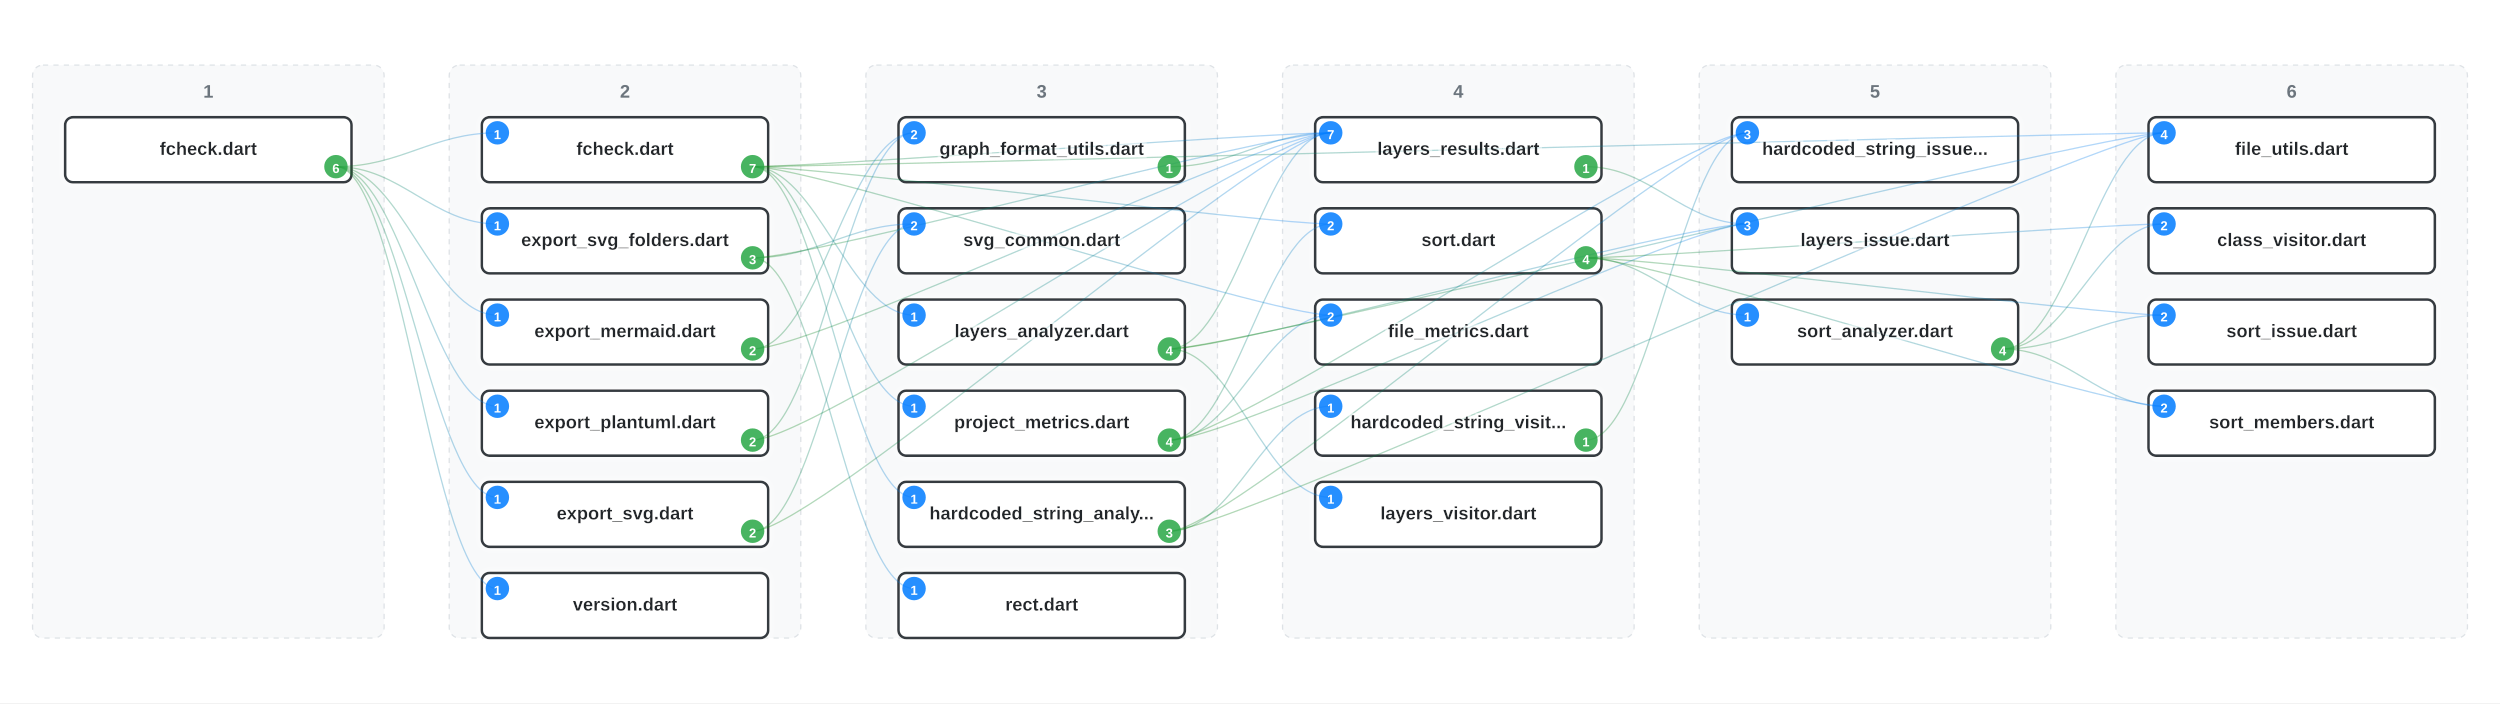
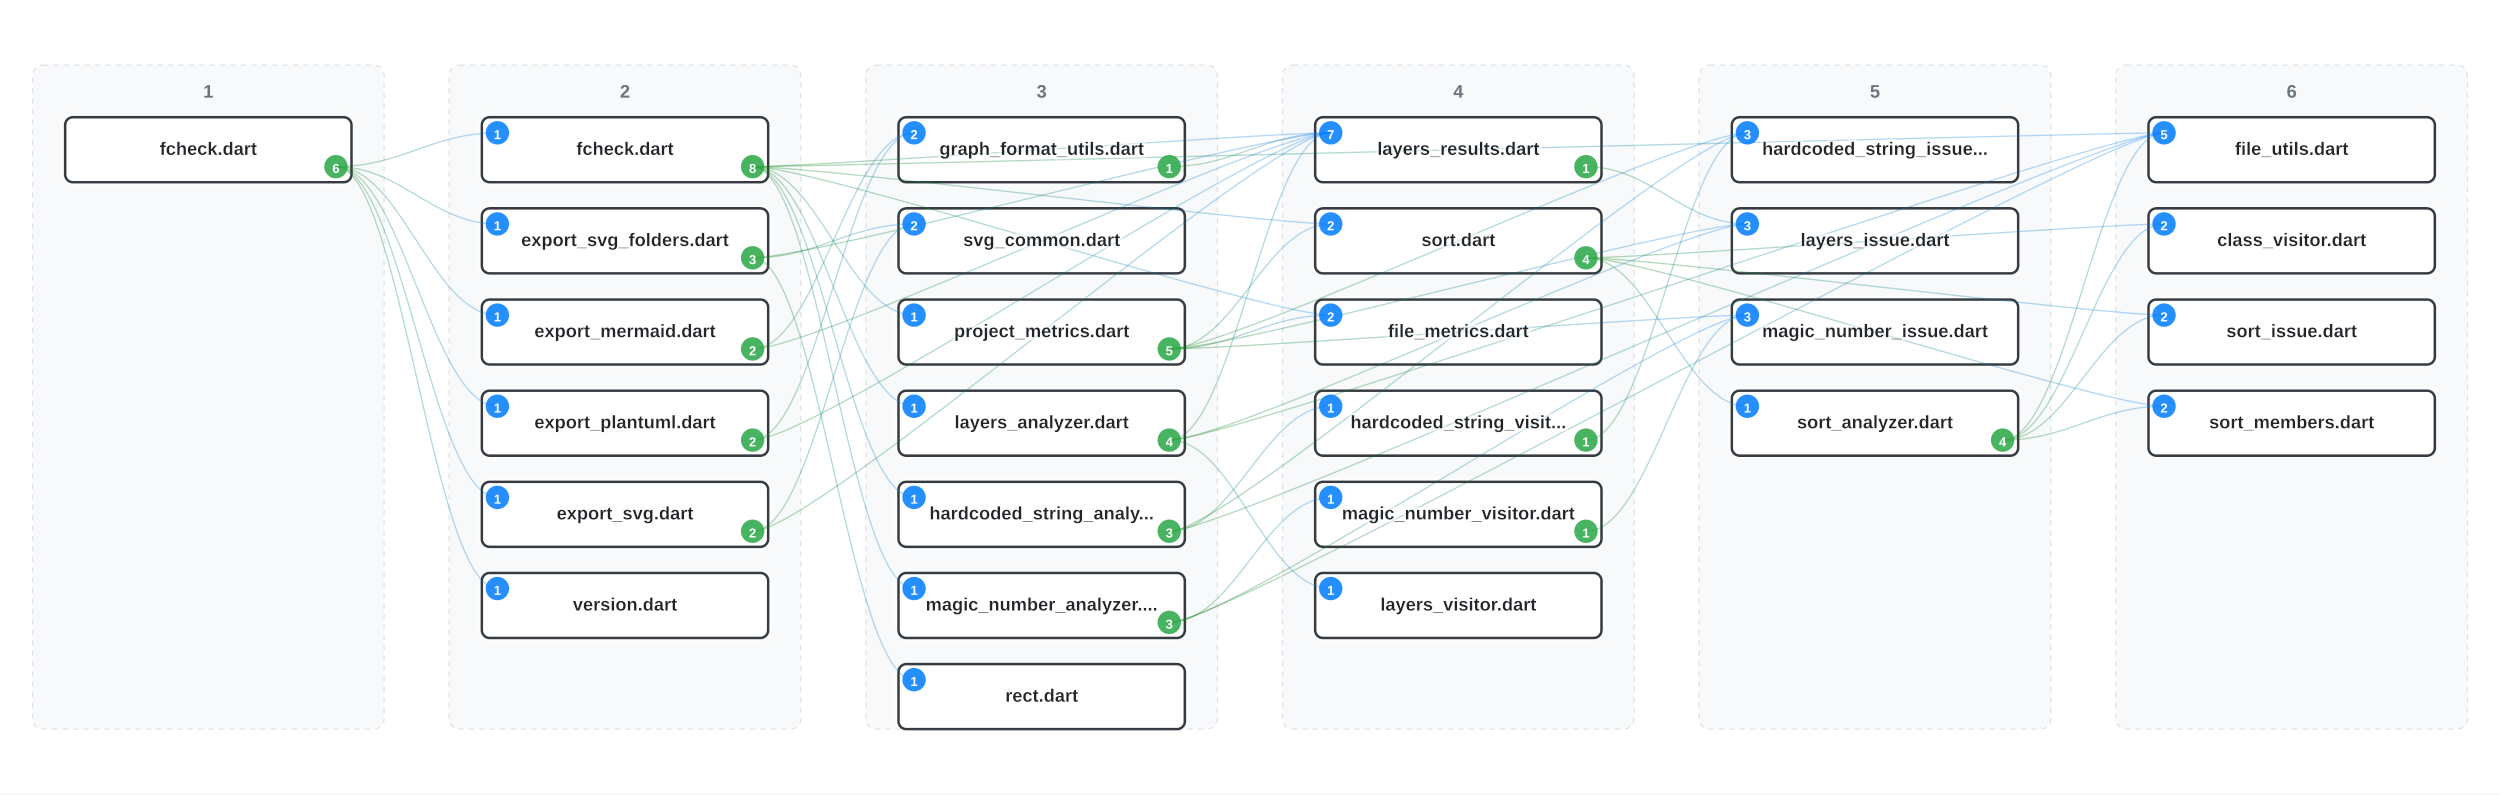
- <svg xmlns="http://www.w3.org/2000/svg" width="1920" height="540" viewBox="0 0 1920 540" font-family="Arial, Helvetica, sans-serif">
+ <svg xmlns="http://www.w3.org/2000/svg" width="1920" height="610" viewBox="0 0 1920 610" font-family="Arial, Helvetica, sans-serif">
  <defs>
    <filter id="whiteShadow" x="-20%" y="-20%" width="140%" height="140%">
      <feGaussianBlur in="SourceAlpha" stdDeviation="3" />
      <feOffset dx="0" dy="0" result="offsetblur" />
      <feFlood flood-color="white" flood-opacity="1" />
      <feComposite in2="offsetblur" operator="in" />
      <feMerge>
        <feMergeNode />
        <feMergeNode in="SourceGraphic" />
      </feMerge>
    </filter>
    <filter id="outlineWhite">
      <feMorphology in="SourceAlpha" result="DILATED" operator="dilate" radius="2" />
      <feFlood flood-color="white" flood-opacity="0.5" result="WHITE" />
      <feComposite in="WHITE" in2="DILATED" operator="in" result="OUTLINE" />
      <feMerge>
        <feMergeNode in="OUTLINE" />
        <feMergeNode in="SourceGraphic" />
      </feMerge>
    </filter>
    <linearGradient id="edgeGradient" x1="0%" y1="0%" x2="100%" y2="0%">
      <stop offset="0%" stop-color="green" stop-opacity="0.3" />
      <stop offset="100%" stop-color="#007bff" stop-opacity="0.3" />
    </linearGradient>
  </defs>
  <style>
  .layerBackground { fill: #f8f9fa; stroke: #dee2e6; stroke-width: 1; stroke-dasharray: 4,4; }
  .layerTitle { fill: #6c757d; font-size: 14px; font-weight: bold; text-anchor: middle; }
  .nodeRect { fill: #ffffff; stroke: #343a40; stroke-width: 2; rx: 6; ry: 6; cursor: pointer; filter: url(#whiteShadow); }
  .nodeRect:hover { stroke: #007bff; stroke-width: 3; }
  .nodeText { fill: #212529; font-size: 14px; font-weight: 900; text-anchor: middle; dominant-baseline: middle; filter: url(#outlineWhite); }
  .edge { fill: none; stroke: url(#edgeGradient); }
  .edge:hover { stroke: #007bff; stroke-width: 3; opacity: 1.0; }
  .cycleEdge { stroke: red; stroke-width: 5; opacity: 0.9; }
  .badge { font-size: 10px; font-weight: bold; fill: white; text-anchor: middle; dominant-baseline: middle; cursor: help; }
  .badge:hover { opacity: 0.8; }
</style>
  <rect width="100%" height="100%" fill="white" />
-   <rect x="25.0" y="50" width="270.0" height="440" rx="8" class="layerBackground" />
+   <rect x="25.0" y="50" width="270.0" height="510" rx="8" class="layerBackground" />
  <text x="160.0" y="75" class="layerTitle">1</text>
-   <rect x="345.0" y="50" width="270.0" height="440" rx="8" class="layerBackground" />
+   <rect x="345.0" y="50" width="270.0" height="510" rx="8" class="layerBackground" />
  <text x="480.0" y="75" class="layerTitle">2</text>
-   <rect x="665.0" y="50" width="270.0" height="440" rx="8" class="layerBackground" />
+   <rect x="665.0" y="50" width="270.0" height="510" rx="8" class="layerBackground" />
  <text x="800.0" y="75" class="layerTitle">3</text>
-   <rect x="985.0" y="50" width="270.0" height="440" rx="8" class="layerBackground" />
+   <rect x="985.0" y="50" width="270.0" height="510" rx="8" class="layerBackground" />
  <text x="1120.0" y="75" class="layerTitle">4</text>
-   <rect x="1305.0" y="50" width="270.0" height="440" rx="8" class="layerBackground" />
+   <rect x="1305.0" y="50" width="270.0" height="510" rx="8" class="layerBackground" />
  <text x="1440.0" y="75" class="layerTitle">5</text>
-   <rect x="1625.0" y="50" width="270.0" height="440" rx="8" class="layerBackground" />
+   <rect x="1625.0" y="50" width="270.0" height="510" rx="8" class="layerBackground" />
  <text x="1760.0" y="75" class="layerTitle">6</text>
  <rect x="50.0" y="90.0" width="220" height="50" class="nodeRect" />
  <rect x="370.0" y="90.0" width="220" height="50" class="nodeRect" />
  <rect x="370.0" y="160.0" width="220" height="50" class="nodeRect" />
  <rect x="370.0" y="230.0" width="220" height="50" class="nodeRect" />
  <rect x="370.0" y="300.0" width="220" height="50" class="nodeRect" />
  <rect x="370.0" y="370.0" width="220" height="50" class="nodeRect" />
  <rect x="370.0" y="440.0" width="220" height="50" class="nodeRect" />
  <rect x="690.0" y="90.0" width="220" height="50" class="nodeRect" />
  <rect x="690.0" y="160.0" width="220" height="50" class="nodeRect" />
  <rect x="690.0" y="230.0" width="220" height="50" class="nodeRect" />
  <rect x="690.0" y="300.0" width="220" height="50" class="nodeRect" />
  <rect x="690.0" y="370.0" width="220" height="50" class="nodeRect" />
  <rect x="690.0" y="440.0" width="220" height="50" class="nodeRect" />
+   <rect x="690.0" y="510.0" width="220" height="50" class="nodeRect" />
  <rect x="1010.0" y="90.0" width="220" height="50" class="nodeRect" />
  <rect x="1010.0" y="160.0" width="220" height="50" class="nodeRect" />
  <rect x="1010.0" y="230.0" width="220" height="50" class="nodeRect" />
  <rect x="1010.0" y="300.0" width="220" height="50" class="nodeRect" />
  <rect x="1010.0" y="370.0" width="220" height="50" class="nodeRect" />
+   <rect x="1010.0" y="440.0" width="220" height="50" class="nodeRect" />
  <rect x="1330.0" y="90.0" width="220" height="50" class="nodeRect" />
  <rect x="1330.0" y="160.0" width="220" height="50" class="nodeRect" />
  <rect x="1330.0" y="230.0" width="220" height="50" class="nodeRect" />
+   <rect x="1330.0" y="300.0" width="220" height="50" class="nodeRect" />
  <rect x="1650.0" y="90.0" width="220" height="50" class="nodeRect" />
  <rect x="1650.0" y="160.0" width="220" height="50" class="nodeRect" />
  <rect x="1650.0" y="230.0" width="220" height="50" class="nodeRect" />
  <rect x="1650.0" y="300.0" width="220" height="50" class="nodeRect" />
  <path d="M 258.0 128.0 C 308.0 128.0, 332.0 242.0, 382.0 242.0" class="edge" />
  <path d="M 258.0 128.0 C 308.0 128.0, 332.0 312.0, 382.0 312.0" class="edge" />
  <path d="M 258.0 128.0 C 308.0 128.0, 332.0 382.0, 382.0 382.0" class="edge" />
  <path d="M 258.0 128.0 C 308.0 128.0, 332.0 172.0, 382.0 172.0" class="edge" />
  <path d="M 258.0 128.0 C 308.0 128.0, 332.0 102.0, 382.0 102.0" class="edge" />
  <path d="M 258.0 128.0 C 308.0 128.0, 332.0 452.0, 382.0 452.0" class="edge" />
  <path d="M 578.0 128.0 C 628.0 128.0, 972.0 102.0, 1022.0 102.0" class="edge" />
  <path d="M 578.0 128.0 C 628.0 128.0, 972.0 242.0, 1022.0 242.0" class="edge" />
  <path d="M 578.0 128.0 C 628.0 128.0, 652.0 382.0, 702.0 382.0" class="edge" />
+   <path d="M 578.0 128.0 C 628.0 128.0, 652.0 312.0, 702.0 312.0" class="edge" />
+   <path d="M 578.0 128.0 C 628.0 128.0, 652.0 452.0, 702.0 452.0" class="edge" />
+   <path d="M 578.0 128.0 C 628.0 128.0, 972.0 172.0, 1022.0 172.0" class="edge" />
  <path d="M 578.0 128.0 C 628.0 128.0, 652.0 242.0, 702.0 242.0" class="edge" />
-   <path d="M 578.0 128.0 C 628.0 128.0, 972.0 172.0, 1022.0 172.0" class="edge" />
-   <path d="M 578.0 128.0 C 628.0 128.0, 652.0 312.0, 702.0 312.0" class="edge" />
  <path d="M 578.0 128.0 C 628.0 128.0, 1612.0 102.0, 1662.0 102.0" class="edge" />
-   <path d="M 898.0 338.0 C 948.0 338.0, 1292.0 102.0, 1342.0 102.0" class="edge" />
-   <path d="M 898.0 338.0 C 948.0 338.0, 1292.0 172.0, 1342.0 172.0" class="edge" />
-   <path d="M 898.0 338.0 C 948.0 338.0, 972.0 242.0, 1022.0 242.0" class="edge" />
-   <path d="M 898.0 338.0 C 948.0 338.0, 972.0 172.0, 1022.0 172.0" class="edge" />
+   <path d="M 898.0 268.0 C 948.0 268.0, 1292.0 102.0, 1342.0 102.0" class="edge" />
+   <path d="M 898.0 268.0 C 948.0 268.0, 1292.0 172.0, 1342.0 172.0" class="edge" />
+   <path d="M 898.0 268.0 C 948.0 268.0, 972.0 242.0, 1022.0 242.0" class="edge" />
+   <path d="M 898.0 268.0 C 948.0 268.0, 1292.0 242.0, 1342.0 242.0" class="edge" />
+   <path d="M 898.0 268.0 C 948.0 268.0, 972.0 172.0, 1022.0 172.0" class="edge" />
  <path d="M 1218.0 338.0 C 1268.0 338.0, 1292.0 102.0, 1342.0 102.0" class="edge" />
  <path d="M 898.0 408.0 C 948.0 408.0, 1292.0 102.0, 1342.0 102.0" class="edge" />
  <path d="M 898.0 408.0 C 948.0 408.0, 972.0 312.0, 1022.0 312.0" class="edge" />
  <path d="M 898.0 408.0 C 948.0 408.0, 1612.0 102.0, 1662.0 102.0" class="edge" />
  <path d="M 1218.0 128.0 C 1268.0 128.0, 1292.0 172.0, 1342.0 172.0" class="edge" />
-   <path d="M 898.0 268.0 C 948.0 268.0, 972.0 102.0, 1022.0 102.0" class="edge" />
-   <path d="M 898.0 268.0 C 948.0 268.0, 1612.0 102.0, 1662.0 102.0" class="edge" />
-   <path d="M 898.0 268.0 C 948.0 268.0, 1292.0 172.0, 1342.0 172.0" class="edge" />
-   <path d="M 898.0 268.0 C 948.0 268.0, 972.0 382.0, 1022.0 382.0" class="edge" />
+   <path d="M 898.0 338.0 C 948.0 338.0, 972.0 102.0, 1022.0 102.0" class="edge" />
+   <path d="M 898.0 338.0 C 948.0 338.0, 1612.0 102.0, 1662.0 102.0" class="edge" />
+   <path d="M 898.0 338.0 C 948.0 338.0, 1292.0 172.0, 1342.0 172.0" class="edge" />
+   <path d="M 898.0 338.0 C 948.0 338.0, 972.0 452.0, 1022.0 452.0" class="edge" />
  <path d="M 1218.0 198.0 C 1268.0 198.0, 1612.0 172.0, 1662.0 172.0" class="edge" />
  <path d="M 1218.0 198.0 C 1268.0 198.0, 1612.0 312.0, 1662.0 312.0" class="edge" />
-   <path d="M 1218.0 198.0 C 1268.0 198.0, 1292.0 242.0, 1342.0 242.0" class="edge" />
+   <path d="M 1218.0 198.0 C 1268.0 198.0, 1292.0 312.0, 1342.0 312.0" class="edge" />
  <path d="M 1218.0 198.0 C 1268.0 198.0, 1612.0 242.0, 1662.0 242.0" class="edge" />
-   <path d="M 1538.0 268.0 C 1588.0 268.0, 1612.0 172.0, 1662.0 172.0" class="edge" />
-   <path d="M 1538.0 268.0 C 1588.0 268.0, 1612.0 312.0, 1662.0 312.0" class="edge" />
-   <path d="M 1538.0 268.0 C 1588.0 268.0, 1612.0 242.0, 1662.0 242.0" class="edge" />
-   <path d="M 1538.0 268.0 C 1588.0 268.0, 1612.0 102.0, 1662.0 102.0" class="edge" />
+   <path d="M 1538.0 338.0 C 1588.0 338.0, 1612.0 172.0, 1662.0 172.0" class="edge" />
+   <path d="M 1538.0 338.0 C 1588.0 338.0, 1612.0 312.0, 1662.0 312.0" class="edge" />
+   <path d="M 1538.0 338.0 C 1588.0 338.0, 1612.0 242.0, 1662.0 242.0" class="edge" />
+   <path d="M 1538.0 338.0 C 1588.0 338.0, 1612.0 102.0, 1662.0 102.0" class="edge" />
+   <path d="M 1218.0 408.0 C 1268.0 408.0, 1292.0 242.0, 1342.0 242.0" class="edge" />
+   <path d="M 898.0 478.0 C 948.0 478.0, 1292.0 242.0, 1342.0 242.0" class="edge" />
+   <path d="M 898.0 478.0 C 948.0 478.0, 972.0 382.0, 1022.0 382.0" class="edge" />
+   <path d="M 898.0 478.0 C 948.0 478.0, 1612.0 102.0, 1662.0 102.0" class="edge" />
  <path d="M 898.0 128.0 C 948.0 128.0, 972.0 102.0, 1022.0 102.0" class="edge" />
  <path d="M 578.0 338.0 C 628.0 338.0, 652.0 102.0, 702.0 102.0" class="edge" />
  <path d="M 578.0 338.0 C 628.0 338.0, 972.0 102.0, 1022.0 102.0" class="edge" />
  <path d="M 578.0 198.0 C 628.0 198.0, 972.0 102.0, 1022.0 102.0" class="edge" />
-   <path d="M 578.0 198.0 C 628.0 198.0, 652.0 452.0, 702.0 452.0" class="edge" />
+   <path d="M 578.0 198.0 C 628.0 198.0, 652.0 522.0, 702.0 522.0" class="edge" />
  <path d="M 578.0 198.0 C 628.0 198.0, 652.0 172.0, 702.0 172.0" class="edge" />
  <path d="M 578.0 408.0 C 628.0 408.0, 972.0 102.0, 1022.0 102.0" class="edge" />
  <path d="M 578.0 408.0 C 628.0 408.0, 652.0 172.0, 702.0 172.0" class="edge" />
  <path d="M 578.0 268.0 C 628.0 268.0, 652.0 102.0, 702.0 102.0" class="edge" />
  <path d="M 578.0 268.0 C 628.0 268.0, 972.0 102.0, 1022.0 102.0" class="edge" />
  <g class="badge">
    <circle cx="258.0" cy="128.0" r="9.0" fill="#28a745" opacity="0.85" />
    <text x="258.0" y="130.0">6</text>
  </g>
  <text x="160.0" y="115.0" class="nodeText">fcheck.dart</text>
  <g class="badge">
    <circle cx="382.0" cy="102.0" r="9.0" fill="#007bff" opacity="0.85" />
    <text x="382.0" y="104.0">1</text>
  </g>
  <g class="badge">
    <circle cx="578.0" cy="128.0" r="9.0" fill="#28a745" opacity="0.85" />
-     <text x="578.0" y="130.0">7</text>
+     <text x="578.0" y="130.0">8</text>
  </g>
  <text x="480.0" y="115.0" class="nodeText">fcheck.dart</text>
  <g class="badge">
    <circle cx="382.0" cy="172.0" r="9.0" fill="#007bff" opacity="0.85" />
    <text x="382.0" y="174.0">1</text>
  </g>
  <g class="badge">
    <circle cx="578.0" cy="198.0" r="9.0" fill="#28a745" opacity="0.85" />
    <text x="578.0" y="200.0">3</text>
  </g>
  <text x="480.0" y="185.0" class="nodeText">export_svg_folders.dart</text>
  <g class="badge">
    <circle cx="382.0" cy="242.0" r="9.0" fill="#007bff" opacity="0.85" />
    <text x="382.0" y="244.0">1</text>
  </g>
  <g class="badge">
    <circle cx="578.0" cy="268.0" r="9.0" fill="#28a745" opacity="0.85" />
    <text x="578.0" y="270.0">2</text>
  </g>
  <text x="480.0" y="255.0" class="nodeText">export_mermaid.dart</text>
  <g class="badge">
    <circle cx="382.0" cy="312.0" r="9.0" fill="#007bff" opacity="0.85" />
    <text x="382.0" y="314.0">1</text>
  </g>
  <g class="badge">
    <circle cx="578.0" cy="338.0" r="9.0" fill="#28a745" opacity="0.85" />
    <text x="578.0" y="340.0">2</text>
  </g>
  <text x="480.0" y="325.0" class="nodeText">export_plantuml.dart</text>
  <g class="badge">
    <circle cx="382.0" cy="382.0" r="9.0" fill="#007bff" opacity="0.85" />
    <text x="382.0" y="384.0">1</text>
  </g>
  <g class="badge">
    <circle cx="578.0" cy="408.0" r="9.0" fill="#28a745" opacity="0.85" />
    <text x="578.0" y="410.0">2</text>
  </g>
  <text x="480.0" y="395.0" class="nodeText">export_svg.dart</text>
  <g class="badge">
    <circle cx="382.0" cy="452.0" r="9.0" fill="#007bff" opacity="0.85" />
    <text x="382.0" y="454.0">1</text>
  </g>
  <text x="480.0" y="465.0" class="nodeText">version.dart</text>
  <g class="badge">
    <circle cx="702.0" cy="102.0" r="9.0" fill="#007bff" opacity="0.85" />
    <text x="702.0" y="104.0">2</text>
  </g>
  <g class="badge">
    <circle cx="898.0" cy="128.0" r="9.0" fill="#28a745" opacity="0.85" />
    <text x="898.0" y="130.0">1</text>
  </g>
  <text x="800.0" y="115.0" class="nodeText">graph_format_utils.dart</text>
  <g class="badge">
    <circle cx="702.0" cy="172.0" r="9.0" fill="#007bff" opacity="0.85" />
    <text x="702.0" y="174.0">2</text>
  </g>
  <text x="800.0" y="185.0" class="nodeText">svg_common.dart</text>
  <g class="badge">
    <circle cx="702.0" cy="242.0" r="9.0" fill="#007bff" opacity="0.85" />
    <text x="702.0" y="244.0">1</text>
  </g>
  <g class="badge">
    <circle cx="898.0" cy="268.0" r="9.0" fill="#28a745" opacity="0.85" />
-     <text x="898.0" y="270.0">4</text>
-   </g>
-   <text x="800.0" y="255.0" class="nodeText">layers_analyzer.dart</text>
+     <text x="898.0" y="270.0">5</text>
+   </g>
+   <text x="800.0" y="255.0" class="nodeText">project_metrics.dart</text>
  <g class="badge">
    <circle cx="702.0" cy="312.0" r="9.0" fill="#007bff" opacity="0.85" />
    <text x="702.0" y="314.0">1</text>
  </g>
  <g class="badge">
    <circle cx="898.0" cy="338.0" r="9.0" fill="#28a745" opacity="0.85" />
    <text x="898.0" y="340.0">4</text>
  </g>
-   <text x="800.0" y="325.0" class="nodeText">project_metrics.dart</text>
+   <text x="800.0" y="325.0" class="nodeText">layers_analyzer.dart</text>
  <g class="badge">
    <circle cx="702.0" cy="382.0" r="9.0" fill="#007bff" opacity="0.85" />
    <text x="702.0" y="384.0">1</text>
  </g>
  <g class="badge">
    <circle cx="898.0" cy="408.0" r="9.0" fill="#28a745" opacity="0.85" />
    <text x="898.0" y="410.0">3</text>
  </g>
  <text x="800.0" y="395.0" class="nodeText">hardcoded_string_analy...</text>
  <g class="badge">
    <circle cx="702.0" cy="452.0" r="9.0" fill="#007bff" opacity="0.85" />
    <text x="702.0" y="454.0">1</text>
  </g>
-   <text x="800.0" y="465.0" class="nodeText">rect.dart</text>
+   <g class="badge">
+     <circle cx="898.0" cy="478.0" r="9.0" fill="#28a745" opacity="0.85" />
+     <text x="898.0" y="480.0">3</text>
+   </g>
+   <text x="800.0" y="465.0" class="nodeText">magic_number_analyzer....</text>
+   <g class="badge">
+     <circle cx="702.0" cy="522.0" r="9.0" fill="#007bff" opacity="0.85" />
+     <text x="702.0" y="524.0">1</text>
+   </g>
+   <text x="800.0" y="535.0" class="nodeText">rect.dart</text>
  <g class="badge">
    <circle cx="1022.0" cy="102.0" r="9.0" fill="#007bff" opacity="0.85" />
    <text x="1022.0" y="104.0">7</text>
  </g>
  <g class="badge">
    <circle cx="1218.0" cy="128.0" r="9.0" fill="#28a745" opacity="0.85" />
    <text x="1218.0" y="130.0">1</text>
  </g>
  <text x="1120.0" y="115.0" class="nodeText">layers_results.dart</text>
  <g class="badge">
    <circle cx="1022.0" cy="172.0" r="9.0" fill="#007bff" opacity="0.85" />
    <text x="1022.0" y="174.0">2</text>
  </g>
  <g class="badge">
    <circle cx="1218.0" cy="198.0" r="9.0" fill="#28a745" opacity="0.85" />
    <text x="1218.0" y="200.0">4</text>
  </g>
  <text x="1120.0" y="185.0" class="nodeText">sort.dart</text>
  <g class="badge">
    <circle cx="1022.0" cy="242.0" r="9.0" fill="#007bff" opacity="0.85" />
    <text x="1022.0" y="244.0">2</text>
  </g>
  <text x="1120.0" y="255.0" class="nodeText">file_metrics.dart</text>
  <g class="badge">
    <circle cx="1022.0" cy="312.0" r="9.0" fill="#007bff" opacity="0.85" />
    <text x="1022.0" y="314.0">1</text>
  </g>
  <g class="badge">
    <circle cx="1218.0" cy="338.0" r="9.0" fill="#28a745" opacity="0.85" />
    <text x="1218.0" y="340.0">1</text>
  </g>
  <text x="1120.0" y="325.0" class="nodeText">hardcoded_string_visit...</text>
  <g class="badge">
    <circle cx="1022.0" cy="382.0" r="9.0" fill="#007bff" opacity="0.85" />
    <text x="1022.0" y="384.0">1</text>
  </g>
-   <text x="1120.0" y="395.0" class="nodeText">layers_visitor.dart</text>
+   <g class="badge">
+     <circle cx="1218.0" cy="408.0" r="9.0" fill="#28a745" opacity="0.85" />
+     <text x="1218.0" y="410.0">1</text>
+   </g>
+   <text x="1120.0" y="395.0" class="nodeText">magic_number_visitor.dart</text>
+   <g class="badge">
+     <circle cx="1022.0" cy="452.0" r="9.0" fill="#007bff" opacity="0.85" />
+     <text x="1022.0" y="454.0">1</text>
+   </g>
+   <text x="1120.0" y="465.0" class="nodeText">layers_visitor.dart</text>
  <g class="badge">
    <circle cx="1342.0" cy="102.0" r="9.0" fill="#007bff" opacity="0.85" />
    <text x="1342.0" y="104.0">3</text>
  </g>
  <text x="1440.0" y="115.0" class="nodeText">hardcoded_string_issue...</text>
  <g class="badge">
    <circle cx="1342.0" cy="172.0" r="9.0" fill="#007bff" opacity="0.85" />
    <text x="1342.0" y="174.0">3</text>
  </g>
  <text x="1440.0" y="185.0" class="nodeText">layers_issue.dart</text>
  <g class="badge">
    <circle cx="1342.0" cy="242.0" r="9.0" fill="#007bff" opacity="0.85" />
-     <text x="1342.0" y="244.0">1</text>
-   </g>
-   <g class="badge">
-     <circle cx="1538.0" cy="268.0" r="9.0" fill="#28a745" opacity="0.85" />
-     <text x="1538.0" y="270.0">4</text>
-   </g>
-   <text x="1440.0" y="255.0" class="nodeText">sort_analyzer.dart</text>
+     <text x="1342.0" y="244.0">3</text>
+   </g>
+   <text x="1440.0" y="255.0" class="nodeText">magic_number_issue.dart</text>
+   <g class="badge">
+     <circle cx="1342.0" cy="312.0" r="9.0" fill="#007bff" opacity="0.85" />
+     <text x="1342.0" y="314.0">1</text>
+   </g>
+   <g class="badge">
+     <circle cx="1538.0" cy="338.0" r="9.0" fill="#28a745" opacity="0.85" />
+     <text x="1538.0" y="340.0">4</text>
+   </g>
+   <text x="1440.0" y="325.0" class="nodeText">sort_analyzer.dart</text>
  <g class="badge">
    <circle cx="1662.0" cy="102.0" r="9.0" fill="#007bff" opacity="0.85" />
-     <text x="1662.0" y="104.0">4</text>
+     <text x="1662.0" y="104.0">5</text>
  </g>
  <text x="1760.0" y="115.0" class="nodeText">file_utils.dart</text>
  <g class="badge">
    <circle cx="1662.0" cy="172.0" r="9.0" fill="#007bff" opacity="0.85" />
    <text x="1662.0" y="174.0">2</text>
  </g>
  <text x="1760.0" y="185.0" class="nodeText">class_visitor.dart</text>
  <g class="badge">
    <circle cx="1662.0" cy="242.0" r="9.0" fill="#007bff" opacity="0.85" />
    <text x="1662.0" y="244.0">2</text>
  </g>
  <text x="1760.0" y="255.0" class="nodeText">sort_issue.dart</text>
  <g class="badge">
    <circle cx="1662.0" cy="312.0" r="9.0" fill="#007bff" opacity="0.85" />
    <text x="1662.0" y="314.0">2</text>
  </g>
  <text x="1760.0" y="325.0" class="nodeText">sort_members.dart</text>
</svg>
